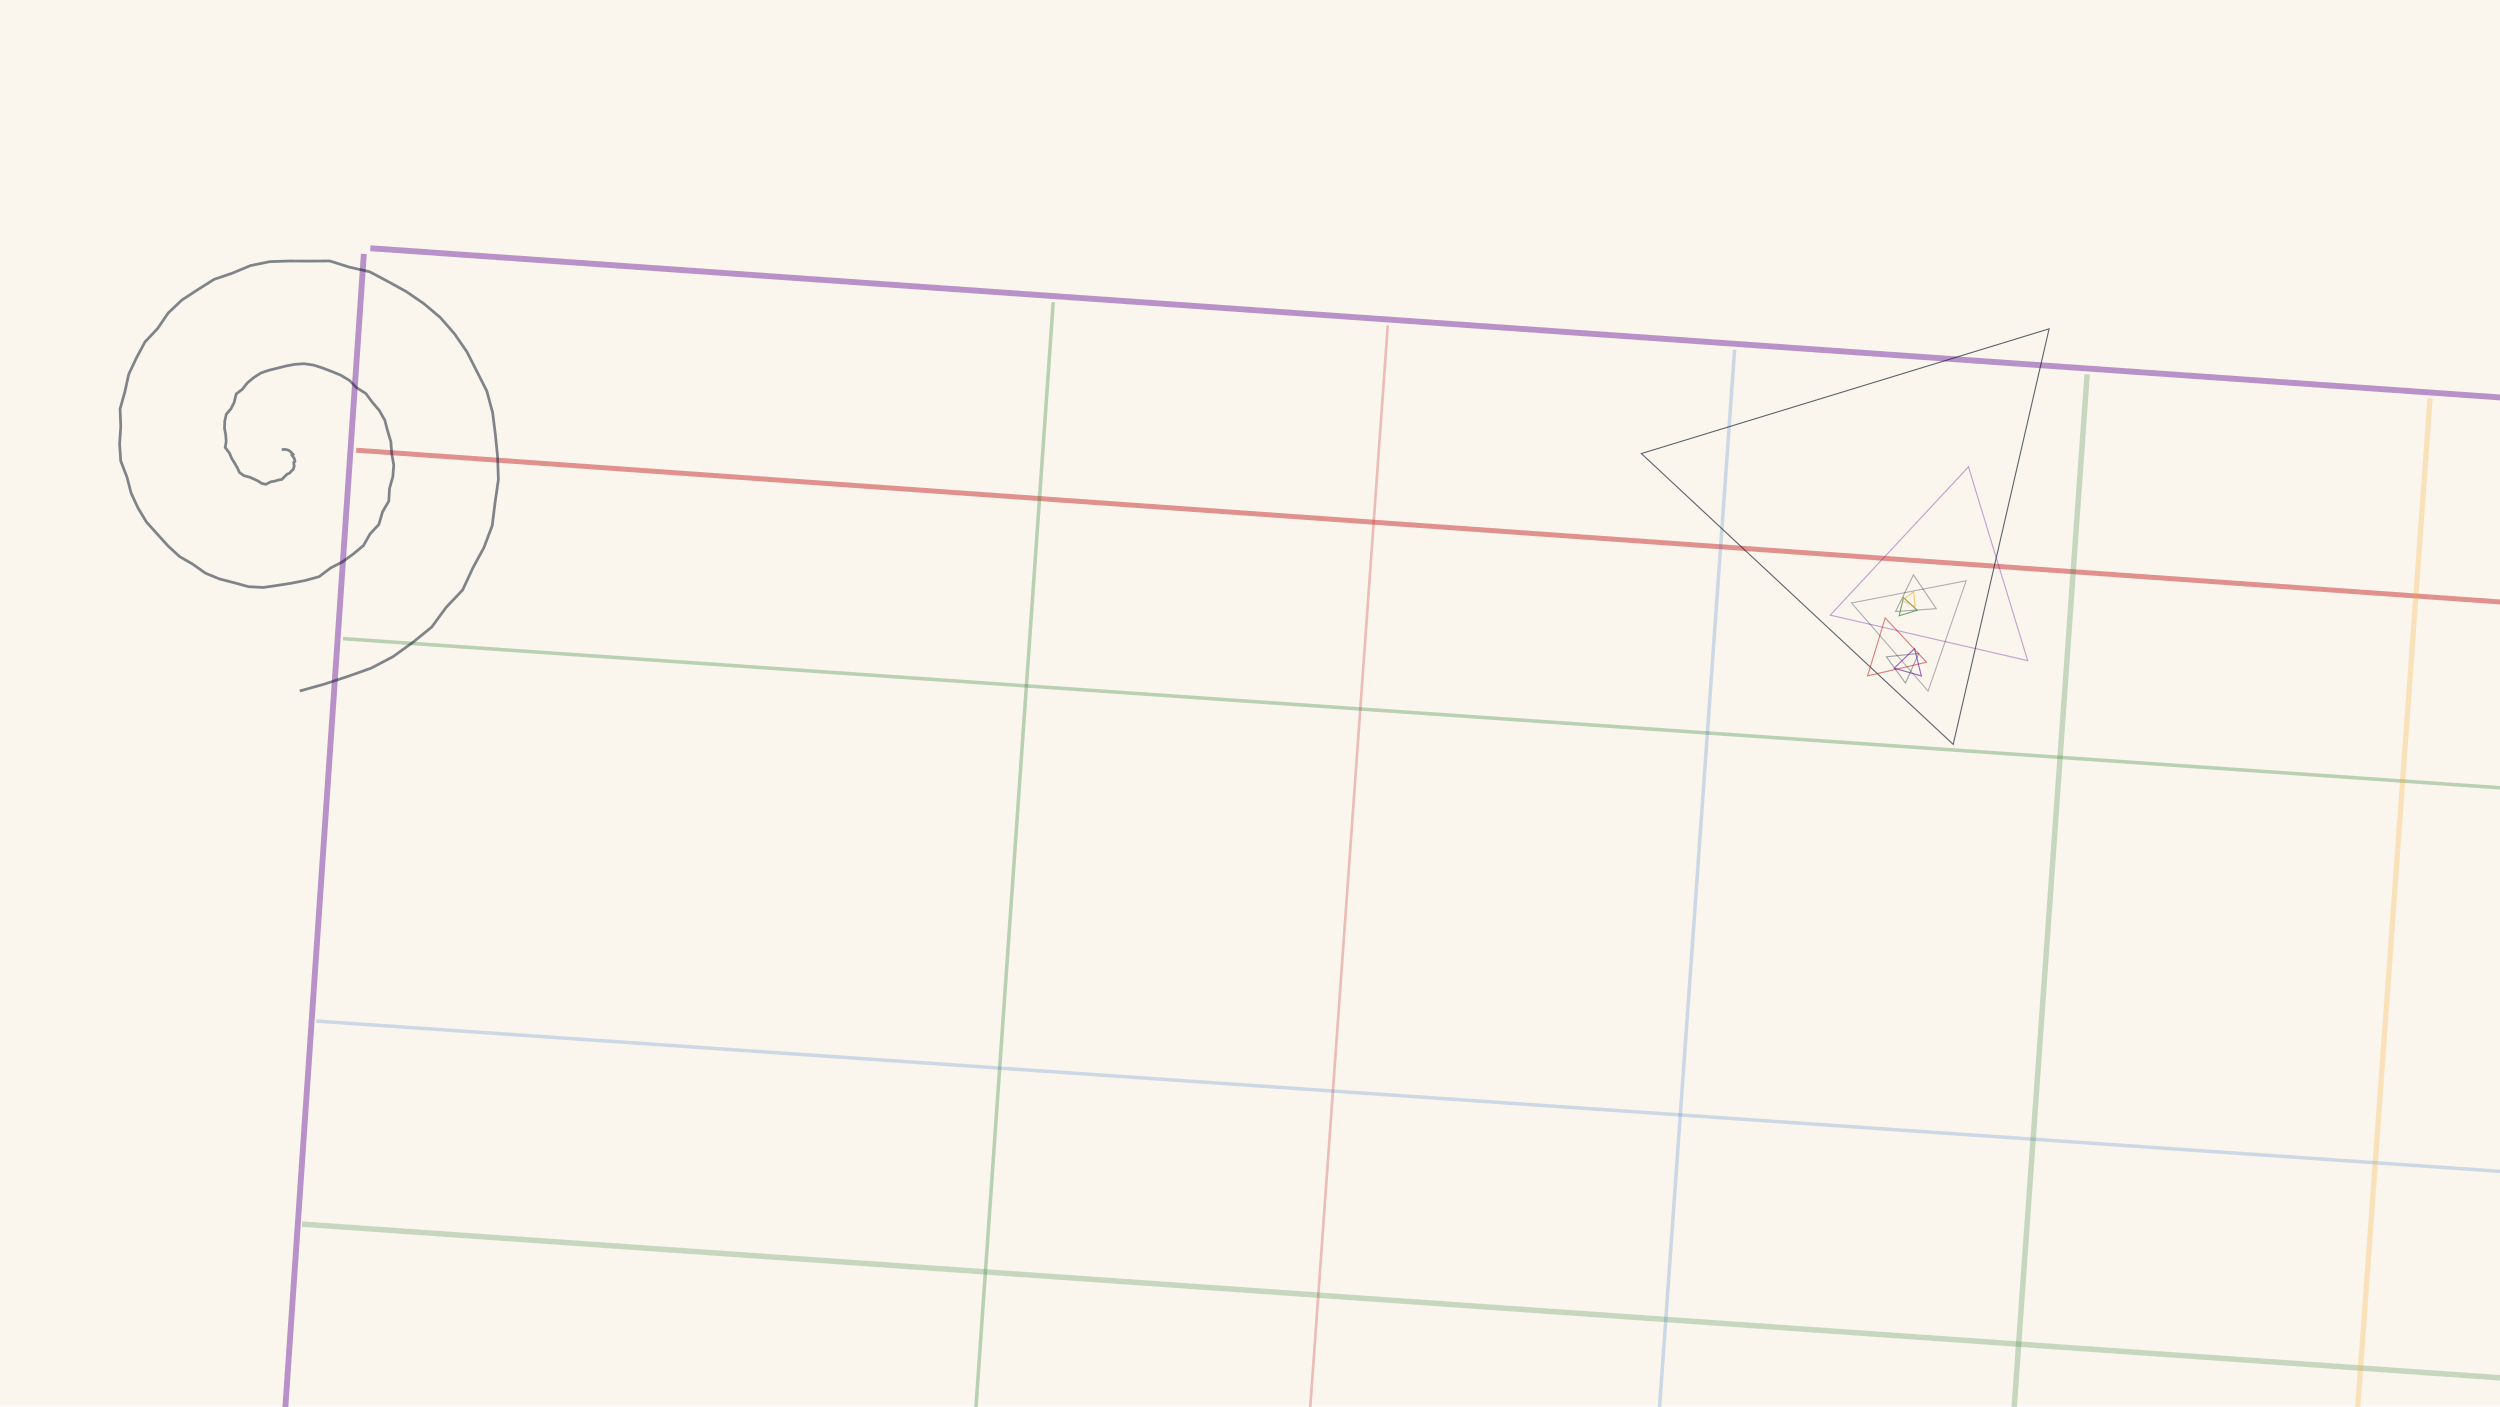
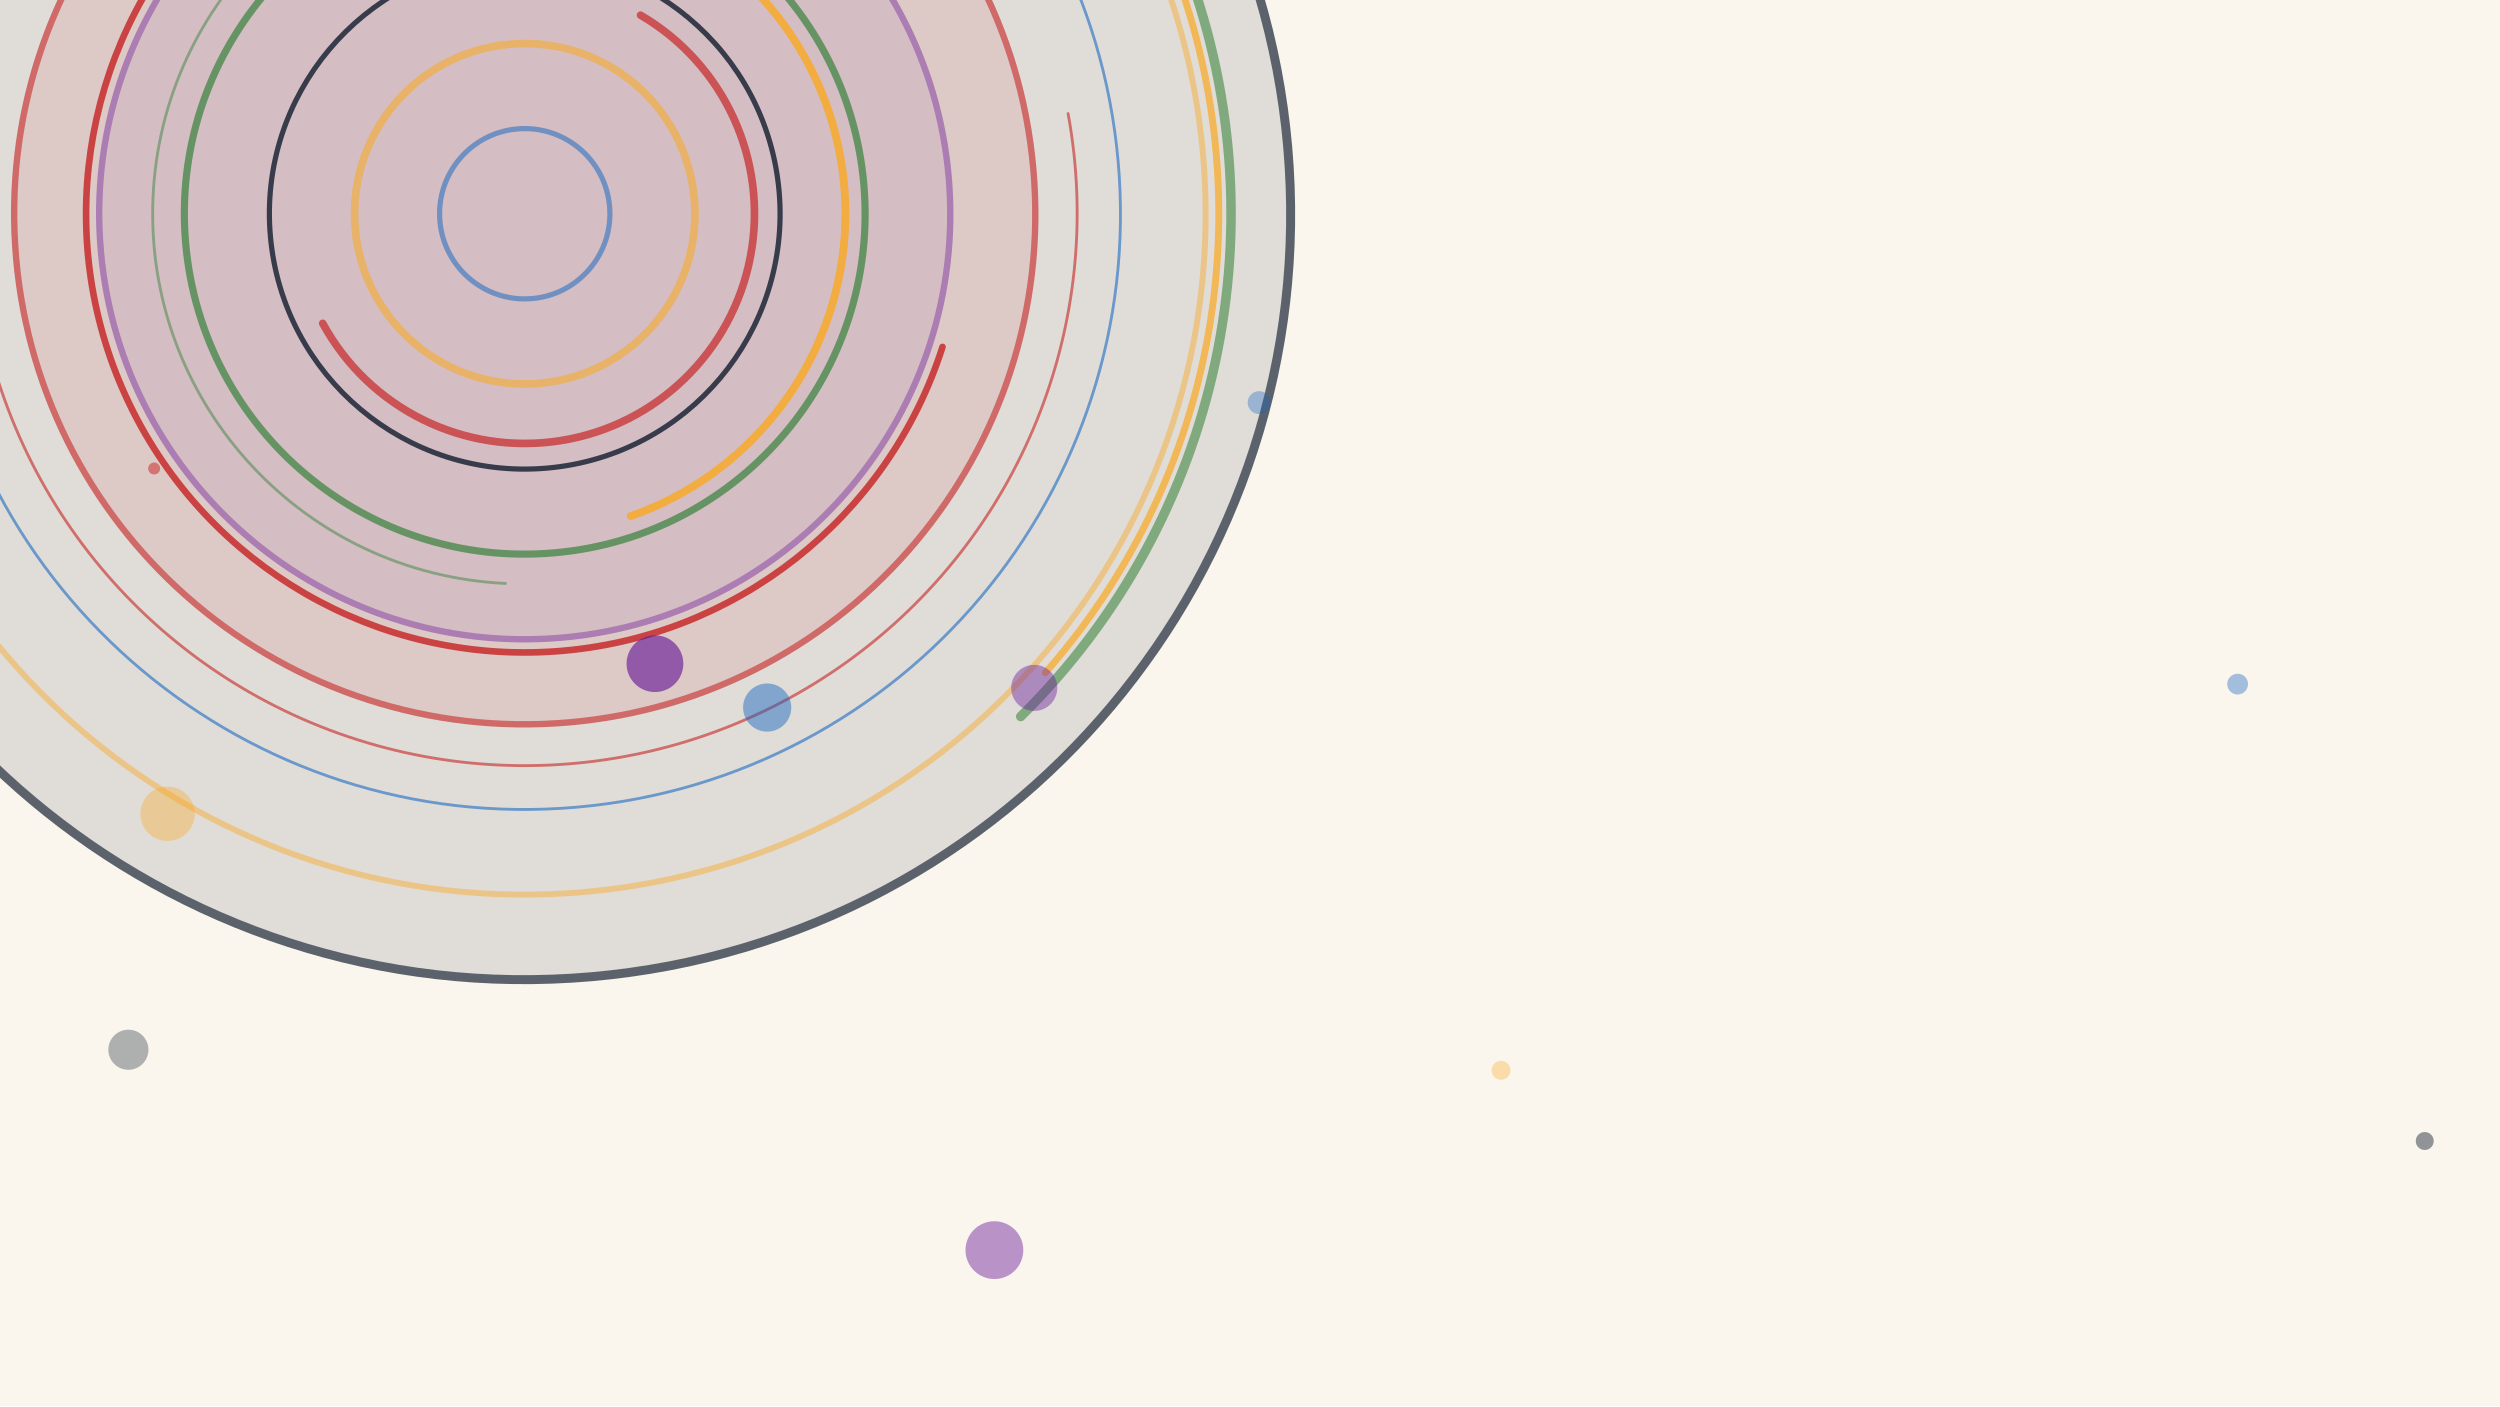
<svg xmlns="http://www.w3.org/2000/svg" viewBox="0 0 1920 1080" width="1920" height="1080">
  <rect width="1920" height="1080" fill="#FAF6EE" />
-   <g transform="translate(-8 95) rotate(4 960 540) scale(1.37)">
-     <line x1="192" y1="104.6" x2="1728" y2="104.8" stroke="#6A1B9A" stroke-width="3.3" opacity="0.46" />
-     <line x1="188.6" y1="108" x2="190.2" y2="972" stroke="#6A1B9A" stroke-width="3.3" opacity="0.46" />
-     <line x1="192" y1="218.1" x2="1728" y2="219.4" stroke="#C62828" stroke-width="2.8" opacity="0.49" />
-     <line x1="192" y1="324.0" x2="1728" y2="322.8" stroke="#2E7D32" stroke-width="2.0" opacity="0.32" />
-     <line x1="576.0" y1="108" x2="576.0" y2="972" stroke="#2E7D32" stroke-width="2.0" opacity="0.32" />
-     <line x1="764.0" y1="108" x2="762.5" y2="972" stroke="#C62828" stroke-width="1.5" opacity="0.28" />
-     <line x1="192" y1="538.9" x2="1728" y2="537.2" stroke="#1565C0" stroke-width="2.0" opacity="0.20" />
-     <line x1="958.9" y1="108" x2="958.0" y2="972" stroke="#1565C0" stroke-width="2.0" opacity="0.20" />
-     <line x1="192" y1="653.0" x2="1728" y2="653.0" stroke="#2E7D32" stroke-width="3.1" opacity="0.25" />
-     <line x1="1157.0" y1="108" x2="1156.4" y2="972" stroke="#2E7D32" stroke-width="3.1" opacity="0.25" />
-     <line x1="192" y1="761.7" x2="1728" y2="760.5" stroke="#F9A825" stroke-width="3.0" opacity="0.26" />
-     <line x1="1349.7" y1="108" x2="1348.2" y2="972" stroke="#F9A825" stroke-width="3.0" opacity="0.26" />
-     <line x1="192" y1="866.1" x2="1728" y2="866.1" stroke="#1565C0" stroke-width="1.4" opacity="0.34" />
-     <line x1="1538.1" y1="108" x2="1539.6" y2="972" stroke="#1565C0" stroke-width="1.4" opacity="0.34" />
-     <line x1="192" y1="973.6" x2="1728" y2="974.0" stroke="#0A1628" stroke-width="1.5" opacity="0.27" />
-     <line x1="1729.6" y1="108" x2="1730.1" y2="972" stroke="#0A1628" stroke-width="1.5" opacity="0.27" />
+   <g transform="rotate(355 403 164)">
+     <circle cx="402.985" cy="164.158" r="588.2" fill="#0A1628" fill-opacity="0.17" stroke="#0A1628" stroke-width="6.9" opacity="0.66" />
+     <circle cx="402.985" cy="164.158" r="522.9" fill="none" fill-opacity="0.00" stroke="#F9A825" stroke-width="4.6" opacity="0.45" />
+     <circle cx="402.985" cy="164.158" r="457.5" fill="none" fill-opacity="0.00" stroke="#1565C0" stroke-width="2.2" opacity="0.58" />
+     <circle cx="402.985" cy="164.158" r="392.1" fill="#C62828" fill-opacity="0.16" stroke="#C62828" stroke-width="4.9" opacity="0.64" />
+     <circle cx="402.985" cy="164.158" r="326.8" fill="#6A1B9A" fill-opacity="0.16" stroke="#6A1B9A" stroke-width="4.9" opacity="0.44" />
+     <circle cx="402.985" cy="164.158" r="261.4" fill="none" fill-opacity="0.00" stroke="#2E7D32" stroke-width="5.5" opacity="0.66" />
+     <circle cx="402.985" cy="164.158" r="196.1" fill="none" fill-opacity="0.00" stroke="#0A1628" stroke-width="4.0" opacity="0.78" />
+     <circle cx="402.985" cy="164.158" r="130.7" fill="none" fill-opacity="0.00" stroke="#F9A825" stroke-width="5.9" opacity="0.57" />
+     <circle cx="402.985" cy="164.158" r="65.4" fill="none" fill-opacity="0.00" stroke="#1565C0" stroke-width="4.0" opacity="0.52" />
+     <path d="M 504.9 20.0 A 176.5 176.5 0 1 1 241.1 234.5" fill="none" stroke="#C62828" stroke-width="5.9" opacity="0.71" stroke-linecap="round" />
+     <path d="M 363.4 445.7 A 284.3 284.3 0 0 1 421.9 -119.6" fill="none" stroke="#2E7D32" stroke-width="2.2" opacity="0.45" stroke-linecap="round" />
+     <path d="M 286.5 -52.6 A 246.1 246.1 0 1 1 463.8 402.6" fill="none" stroke="#F9A825" stroke-width="6.0" opacity="0.83" stroke-linecap="round" />
+     <path d="M 825.4 123.9 A 424.3 424.3 0 1 1 -16.7 101.2" fill="none" stroke="#C62828" stroke-width="2.2" opacity="0.61" stroke-linecap="round" />
+     <path d="M 468.5 -374.2 A 542.3 542.3 0 0 1 748.8 582.0" fill="none" stroke="#2E7D32" stroke-width="7.3" opacity="0.54" stroke-linecap="round" />
+     <path d="M -102.4 -5.1 A 533.0 533.0 0 1 1 770.6 550.1" fill="none" stroke="#F9A825" stroke-width="5.3" opacity="0.72" stroke-linecap="round" />
+     <path d="M 713.7 294.0 A 336.8 336.8 0 1 1 175.3 -84.0" fill="none" stroke="#C62828" stroke-width="5.1" opacity="0.83" stroke-linecap="round" />
+     <path d="M -113.7 349.1 A 548.7 548.7 0 0 1 3.0 -211.6" fill="none" stroke="#1565C0" stroke-width="7.9" opacity="0.64" stroke-linecap="round" />
  </g>
-   <g transform="translate(286 7) rotate(-3 960 540) scale(0.85)">
-     <polygon points="1372.5,241.6 1565.2,575.3 1179.9,575.3" fill="none" stroke="#0A1628" stroke-width="1" opacity="0.66" transform="rotate(46 1372.531 464.0824)" />
-     <polygon points="1424.1,426.2 1515.7,584.8 1332.6,584.8" fill="none" stroke="#6A1B9A" stroke-width="1" opacity="0.40" transform="rotate(256 1424.108 531.9191)" />
-     <polygon points="1397.8,509.5 1450.5,600.8 1345.0,600.8" fill="none" stroke="#0A1628" stroke-width="1" opacity="0.32" transform="rotate(52 1397.763 570.3644)" />
-     <polygon points="1376.5,562.2 1403.9,609.5 1349.2,609.5" fill="none" stroke="#C62828" stroke-width="1" opacity="0.59" transform="rotate(230 1376.516 593.7388)" />
-     <polygon points="1385.3,588.5 1400.0,613.9 1370.6,613.9" fill="none" stroke="#0A1628" stroke-width="1" opacity="0.39" transform="rotate(177 1385.309 605.4366)" />
-     <polygon points="1391.2,590.9 1403.9,613.0 1378.4,613.0" fill="none" stroke="#6A1B9A" stroke-width="1" opacity="0.68" transform="rotate(259 1391.188 605.6013)" />
-     <polygon points="1398.9,525.2 1417.3,557.1 1380.5,557.1" fill="none" stroke="#0A1628" stroke-width="1" opacity="0.34" transform="rotate(239 1398.876 546.4223)" />
-     <polygon points="1390.8,544.8 1399.3,559.4 1382.3,559.4" fill="none" stroke="#2E7D32" stroke-width="1" opacity="0.68" transform="rotate(346 1390.8 554.5604)" />
-     <polygon points="1394.4,539.6 1401.0,551.1 1387.7,551.1" fill="none" stroke="#F9A825" stroke-width="1" opacity="0.62" transform="rotate(147 1394.377 547.2773)" />
-   </g>
-   <g transform="translate(-155 -59) rotate(-10 960 540) scale(0.85)">
-     <polyline points="475.1,357.9 477.3,358.0 479.5,358.6 480.9,359.4 482.3,360.6 483.2,361.9 484.5,363.9 483.4,364.4 484.9,367.6 485.1,370.2 483.8,371.2 483.6,374.6 482.4,377.1 480.5,378.4 478.5,379.9 476.1,380.5 473.6,382.2 470.5,384.4 467.6,384.3 464.1,384.8 460.7,384.7 455.5,386.2 452.0,384.7 449.2,382.1 446.0,379.8 442.4,377.4 437.5,375.1 434.0,371.6 432.8,367.1 431.2,362.6 429.3,357.9 428.1,352.8 425.2,347.0 427.0,341.9 427.6,336.2 427.6,329.8 428.9,323.6 431.4,317.6 436.3,313.6 440.2,308.4 443.4,301.1 449.5,298.0 455.1,293.0 461.6,289.3 468.6,286.4 476.1,285.2 483.8,284.7 491.8,284.1 500.1,284.0 508.6,284.9 516.7,287.6 524.3,291.6 531.8,296.1 539.4,300.9 546.3,306.9 551.4,314.4 558.8,321.1 563.0,329.6 568.1,338.3 571.5,347.8 572.3,357.9 573.5,368.1 572.4,378.3 572.4,389.2 569.7,399.5 565.0,409.2 562.3,420.5 555.1,429.0 549.8,439.7 540.6,446.6 532.8,456.0 522.5,461.9 511.6,467.2 500.1,470.8 488.6,476.7 476.1,477.9 463.5,478.2 450.6,478.0 437.2,477.6 424.2,474.6 412.1,468.9 399.6,463.2 387.9,455.8 378.2,446.0 367.4,436.9 358.8,425.6 351.2,413.5 343.4,401.0 338.1,387.2 334.3,372.8 333.1,357.9 330.1,342.5 331.8,327.2 335.5,312.2 337.7,296.2 344.6,281.9 350.8,266.8 360.2,253.5 370.4,240.5 383.7,230.6 395.6,218.4 409.9,209.0 425.6,202.3 441.7,195.7 458.8,193.1 476.1,189.2 493.9,188.7 511.6,191.2 529.2,194.4 547.5,197.5 563.8,206.0 581.2,213.3 595.9,224.8 610.7,236.7 624.4,250.1 636.9,265.1 647.0,281.8 655.2,299.7 661.0,318.6 666.8,337.8 668.6,357.9 667.6,378.0 666.1,398.2 663.2,418.6 656.7,438.3 650.5,458.5 639.7,476.7 626.5,493.3 614.1,511.1 596.8,523.9 580.8,539.2 561.6,549.9 541.7,559.5 520.4,566.3 498.4,570.0 476.1,573.2 453.3,575.4" fill="none" stroke="#0A1628" stroke-width="2.5" opacity="0.51" />
-   </g>
+   <circle cx="589.2" cy="543.4" r="18.5" fill="#1565C0" opacity="0.47" />
+   <circle cx="98.6" cy="806.2" r="15.4" fill="#0A1628" opacity="0.32" />
+   <circle cx="1718.5" cy="525.4" r="8.0" fill="#1565C0" opacity="0.38" />
+   <circle cx="503.0" cy="509.7" r="21.8" fill="#6A1B9A" opacity="0.65" />
+   <circle cx="1152.8" cy="822.0" r="7.3" fill="#F9A825" opacity="0.34" />
+   <circle cx="794.3" cy="528.3" r="17.7" fill="#6A1B9A" opacity="0.43" />
+   <circle cx="118.4" cy="359.8" r="4.6" fill="#C62828" opacity="0.53" />
+   <circle cx="1862.2" cy="876.3" r="6.9" fill="#0A1628" opacity="0.44" />
+   <circle cx="967.0" cy="309.2" r="8.8" fill="#1565C0" opacity="0.35" />
+   <circle cx="128.7" cy="625.0" r="20.9" fill="#F9A825" opacity="0.37" />
+   <circle cx="763.7" cy="960.1" r="22.2" fill="#6A1B9A" opacity="0.45" />
</svg>
